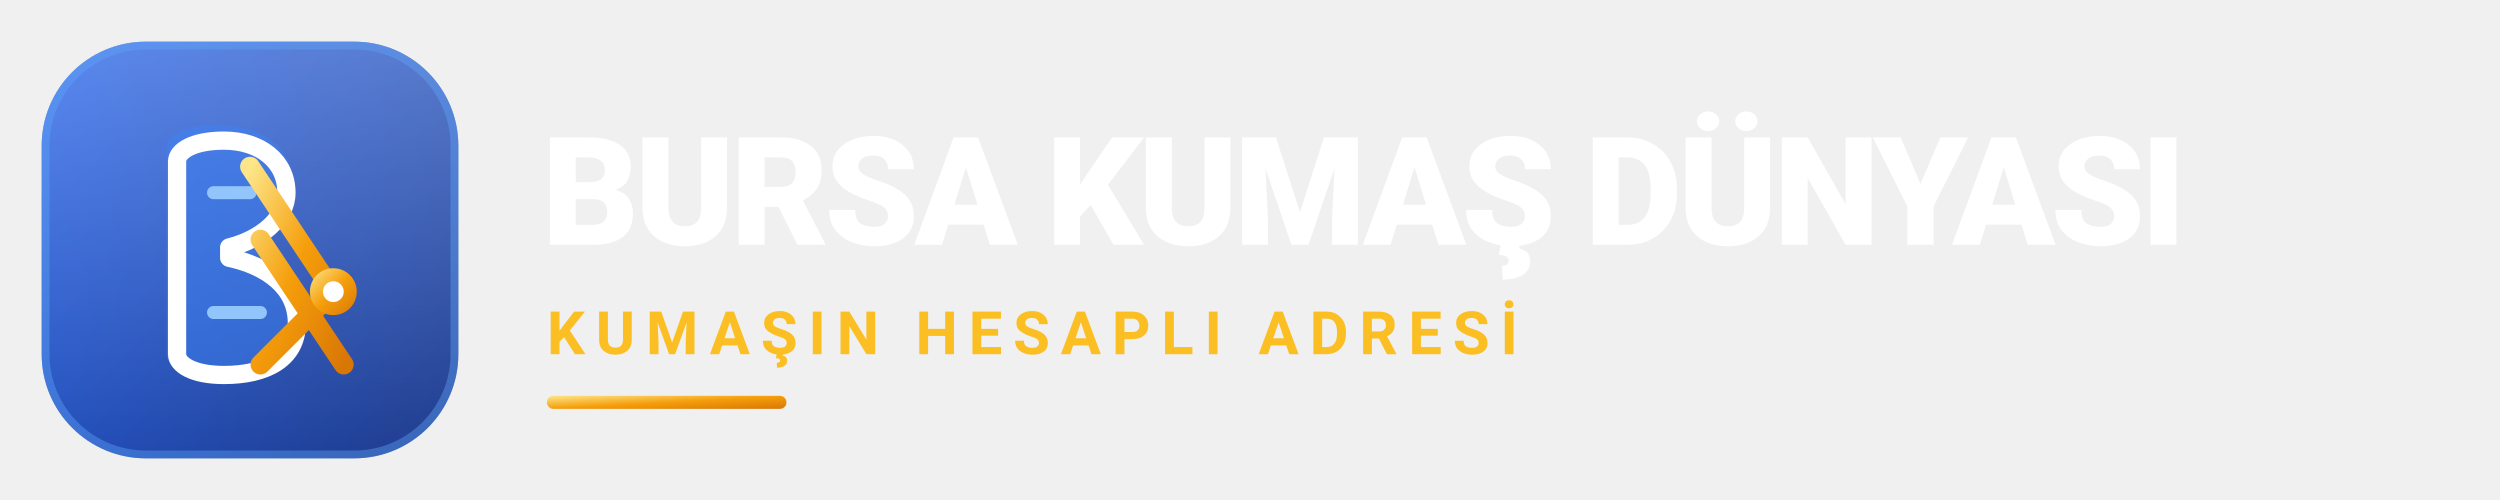
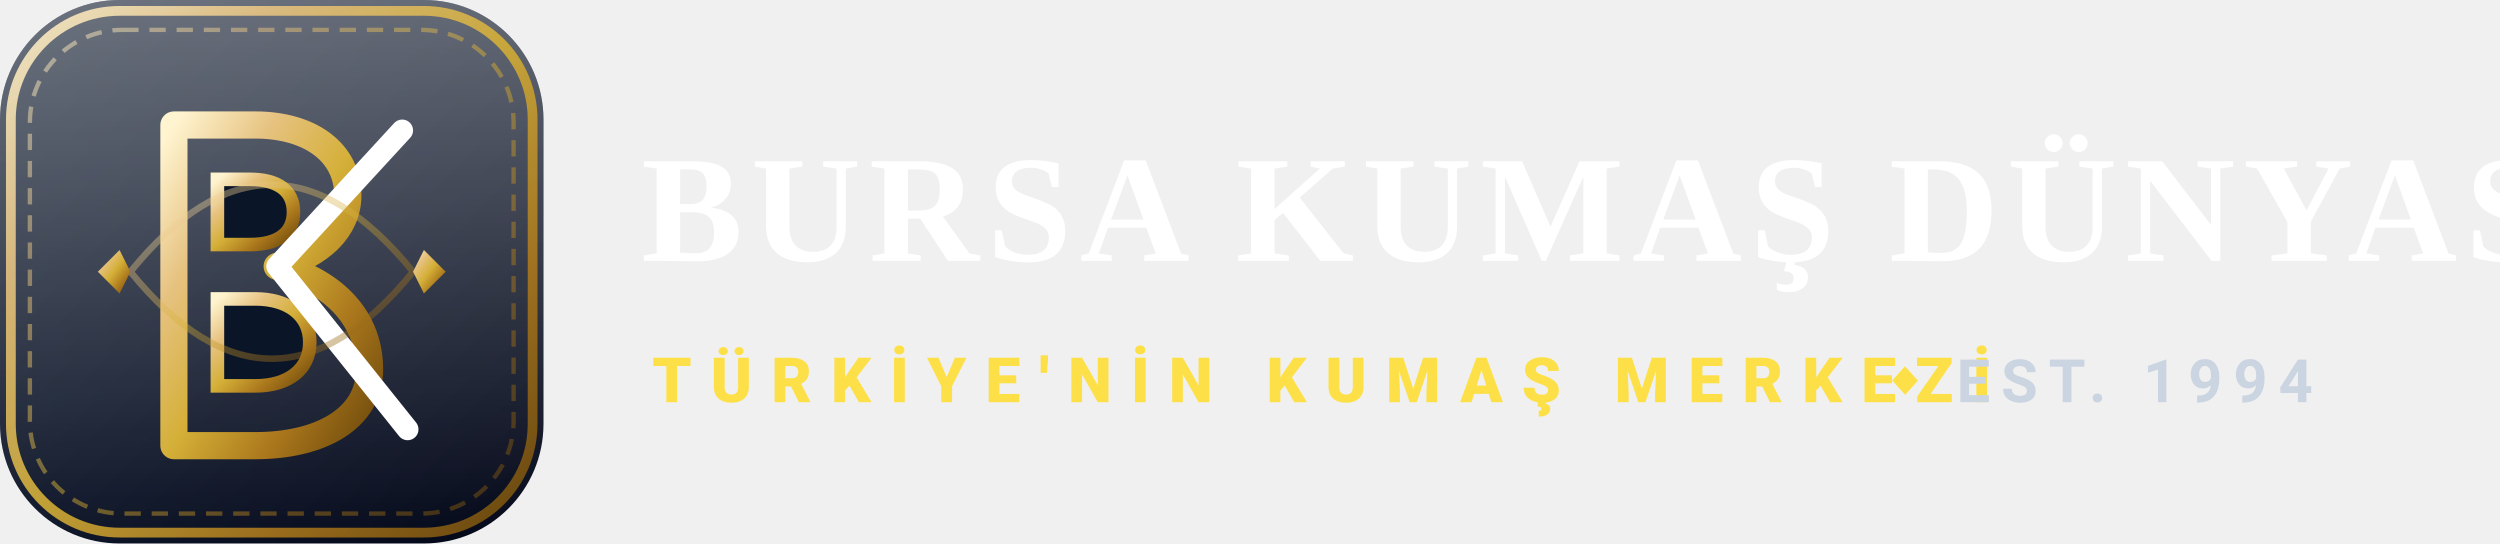
- <svg xmlns="http://www.w3.org/2000/svg" viewBox="0 0 480 96" fill="none">
+ <svg xmlns="http://www.w3.org/2000/svg" viewBox="0 0 460 100" fill="none">
  <defs>
-     <linearGradient id="bkWNavy" x1="0%" y1="0%" x2="100%" y2="100%">
-       <stop offset="0%" stop-color="#2563EB" />
-       <stop offset="100%" stop-color="#1E3A8A" />
+     <linearGradient id="bgNavyLight" x1="0%" y1="0%" x2="100%" y2="100%">
+       <stop offset="0%" stop-color="#1E293B" />
+       <stop offset="50%" stop-color="#0F172A" />
+       <stop offset="100%" stop-color="#020617" />
    </linearGradient>
-     <linearGradient id="bkWGold" x1="0%" y1="0%" x2="100%" y2="100%">
-       <stop offset="0%" stop-color="#FDE68A" />
-       <stop offset="50%" stop-color="#F59E0B" />
-       <stop offset="100%" stop-color="#D97706" />
+     <linearGradient id="goldPrimaryLight" x1="0%" y1="0%" x2="100%" y2="100%">
+       <stop offset="0%" stop-color="#FFF4D0" />
+       <stop offset="25%" stop-color="#E6C280" />
+       <stop offset="50%" stop-color="#D4AF37" />
+       <stop offset="75%" stop-color="#AA771C" />
+       <stop offset="100%" stop-color="#6E4A0C" />
    </linearGradient>
-     <linearGradient id="bkWShine" x1="0%" y1="0%" x2="0%" y2="100%">
-       <stop offset="0%" stop-color="#FFFFFF" stop-opacity="0.25" />
+     <linearGradient id="goldShineLight" x1="0%" y1="0%" x2="0%" y2="100%">
+       <stop offset="0%" stop-color="#FFFFFF" stop-opacity="0.35" />
      <stop offset="100%" stop-color="#FFFFFF" stop-opacity="0" />
    </linearGradient>
  </defs>
-   <g transform="translate(8, 8)">
-     <rect width="80" height="80" rx="20" fill="url(#bkWNavy)" />
-     <rect width="80" height="80" rx="20" fill="url(#bkWShine)" />
-     <rect x="0.75" y="0.75" width="78.5" height="78.5" rx="19.25" stroke="#60A5FA" stroke-opacity="0.4" stroke-width="1.5" />
-     <path d="M24 20 C24 18, 28 16, 34 16 C42 16, 48 20, 48 27 C48 32, 43 36, 37 38 C45 40, 50 45, 50 53 C50 61, 43 65, 34 65 C27 65, 24 62, 24 60 Z" fill="#3B82F6" opacity="0.45" />
-     <path d="M26 23 C26 21 29 19 35 19 C42 19 47 23 47 29 C47 34 42 38 36 39.5 L36 41.5 C43 43 49 47 49 54 C49 61 43 64 35 64 C29 64 26 62 26 60 L26 23 Z" fill="none" stroke="#FFFFFF" stroke-width="3.5" stroke-linecap="round" stroke-linejoin="round" />
-     <line x1="33" y1="29" x2="40" y2="29" stroke="#93C5FD" stroke-width="2.5" stroke-linecap="round" />
-     <line x1="33" y1="52" x2="42" y2="52" stroke="#93C5FD" stroke-width="2.5" stroke-linecap="round" />
-     <path d="M40 24 L56 48 M56 48 L42 62 M42 38 L58 62" stroke="url(#bkWGold)" stroke-width="3.8" stroke-linecap="round" stroke-linejoin="round" />
-     <circle cx="56" cy="48" r="4.5" fill="url(#bkWGold)" />
-     <circle cx="56" cy="48" r="2" fill="#FFFFFF" />
+   <g transform="translate(0, 0)">
+     <rect width="100" height="100" rx="22" fill="url(#bgNavyLight)" />
+     <rect width="100" height="100" rx="22" fill="url(#goldShineLight)" />
+     <rect x="2" y="2" width="96" height="96" rx="20" stroke="url(#goldPrimaryLight)" stroke-width="1.8" stroke-opacity="0.9" />
+     <rect x="5.5" y="5.5" width="89" height="89" rx="17" stroke="url(#goldPrimaryLight)" stroke-width="0.8" stroke-dasharray="3 2" stroke-opacity="0.5" />
+     <path d="M32 23 H47 C57 23, 64 28, 64 36 C64 42, 59 47, 51 49 C62 52, 68 59, 68 68 C68 77, 59 82, 47 82 H32 Z" fill="none" stroke="url(#goldPrimaryLight)" stroke-width="5" stroke-linejoin="round" stroke-linecap="round" />
+     <path d="M40 33 H46 C51 33, 54 35, 54 39 C54 43, 51 45, 46 45 H40 Z" fill="#0B1528" stroke="url(#goldPrimaryLight)" stroke-width="2.5" />
+     <path d="M40 55 H47 C53 55, 57 58, 57 63 C57 68, 53 71, 47 71 H40 Z" fill="#0B1528" stroke="url(#goldPrimaryLight)" stroke-width="2.5" />
+     <path d="M51 49 L74 24 M51 49 L75 79" stroke="#FFFFFF" stroke-width="4" stroke-linecap="round" />
+     <path d="M24 50 Q50 18 76 50 Q50 82 24 50" fill="none" stroke="url(#goldPrimaryLight)" stroke-width="1.2" stroke-opacity="0.4" />
+     <polygon points="76,50 78,46 82,50 78,54" fill="url(#goldPrimaryLight)" />
+     <polygon points="24,50 22,46 18,50 22,54" fill="url(#goldPrimaryLight)" />
  </g>
-   <g transform="translate(104, 0)">
-     <text x="0" y="47" font-family="-apple-system, BlinkMacSystemFont, 'Segoe UI', Roboto, Helvetica, Arial, sans-serif" font-weight="900" font-size="29" fill="#FFFFFF" letter-spacing="-0.03em">
+   <g transform="translate(118, 0)">
+     <text x="0" y="48" font-family="Georgia, 'Times New Roman', serif" font-size="28" font-weight="900" letter-spacing="1.5" fill="#FFFFFF">
      BURSA KUMAŞ DÜNYASI
    </text>
-     <text x="1" y="68" font-family="-apple-system, BlinkMacSystemFont, 'Segoe UI', Roboto, Helvetica, Arial, sans-serif" font-weight="700" font-size="11.5" fill="#FBBF24" letter-spacing="0.18em">
-       KUMAŞIN HESAPLI ADRESİ
+     <text x="2" y="74" font-family="-apple-system, BlinkMacSystemFont, 'Segoe UI', Roboto, sans-serif" font-size="11.5" font-weight="800" letter-spacing="3.5" fill="#FDE047">
+       TÜRKİYE'NİN KUMAŞ MERKEZİ
    </text>
-     <rect x="1" y="76" width="46" height="2.5" rx="1.25" fill="url(#bkWGold)" />
+     <text x="228" y="73" font-size="9" fill="#FDE047">◆</text>
+     <text x="242" y="74" font-family="-apple-system, BlinkMacSystemFont, 'Segoe UI', Roboto, sans-serif" font-size="11" font-weight="700" letter-spacing="2" fill="#CBD5E1">
+       EST. 1994
+     </text>
  </g>
</svg>
